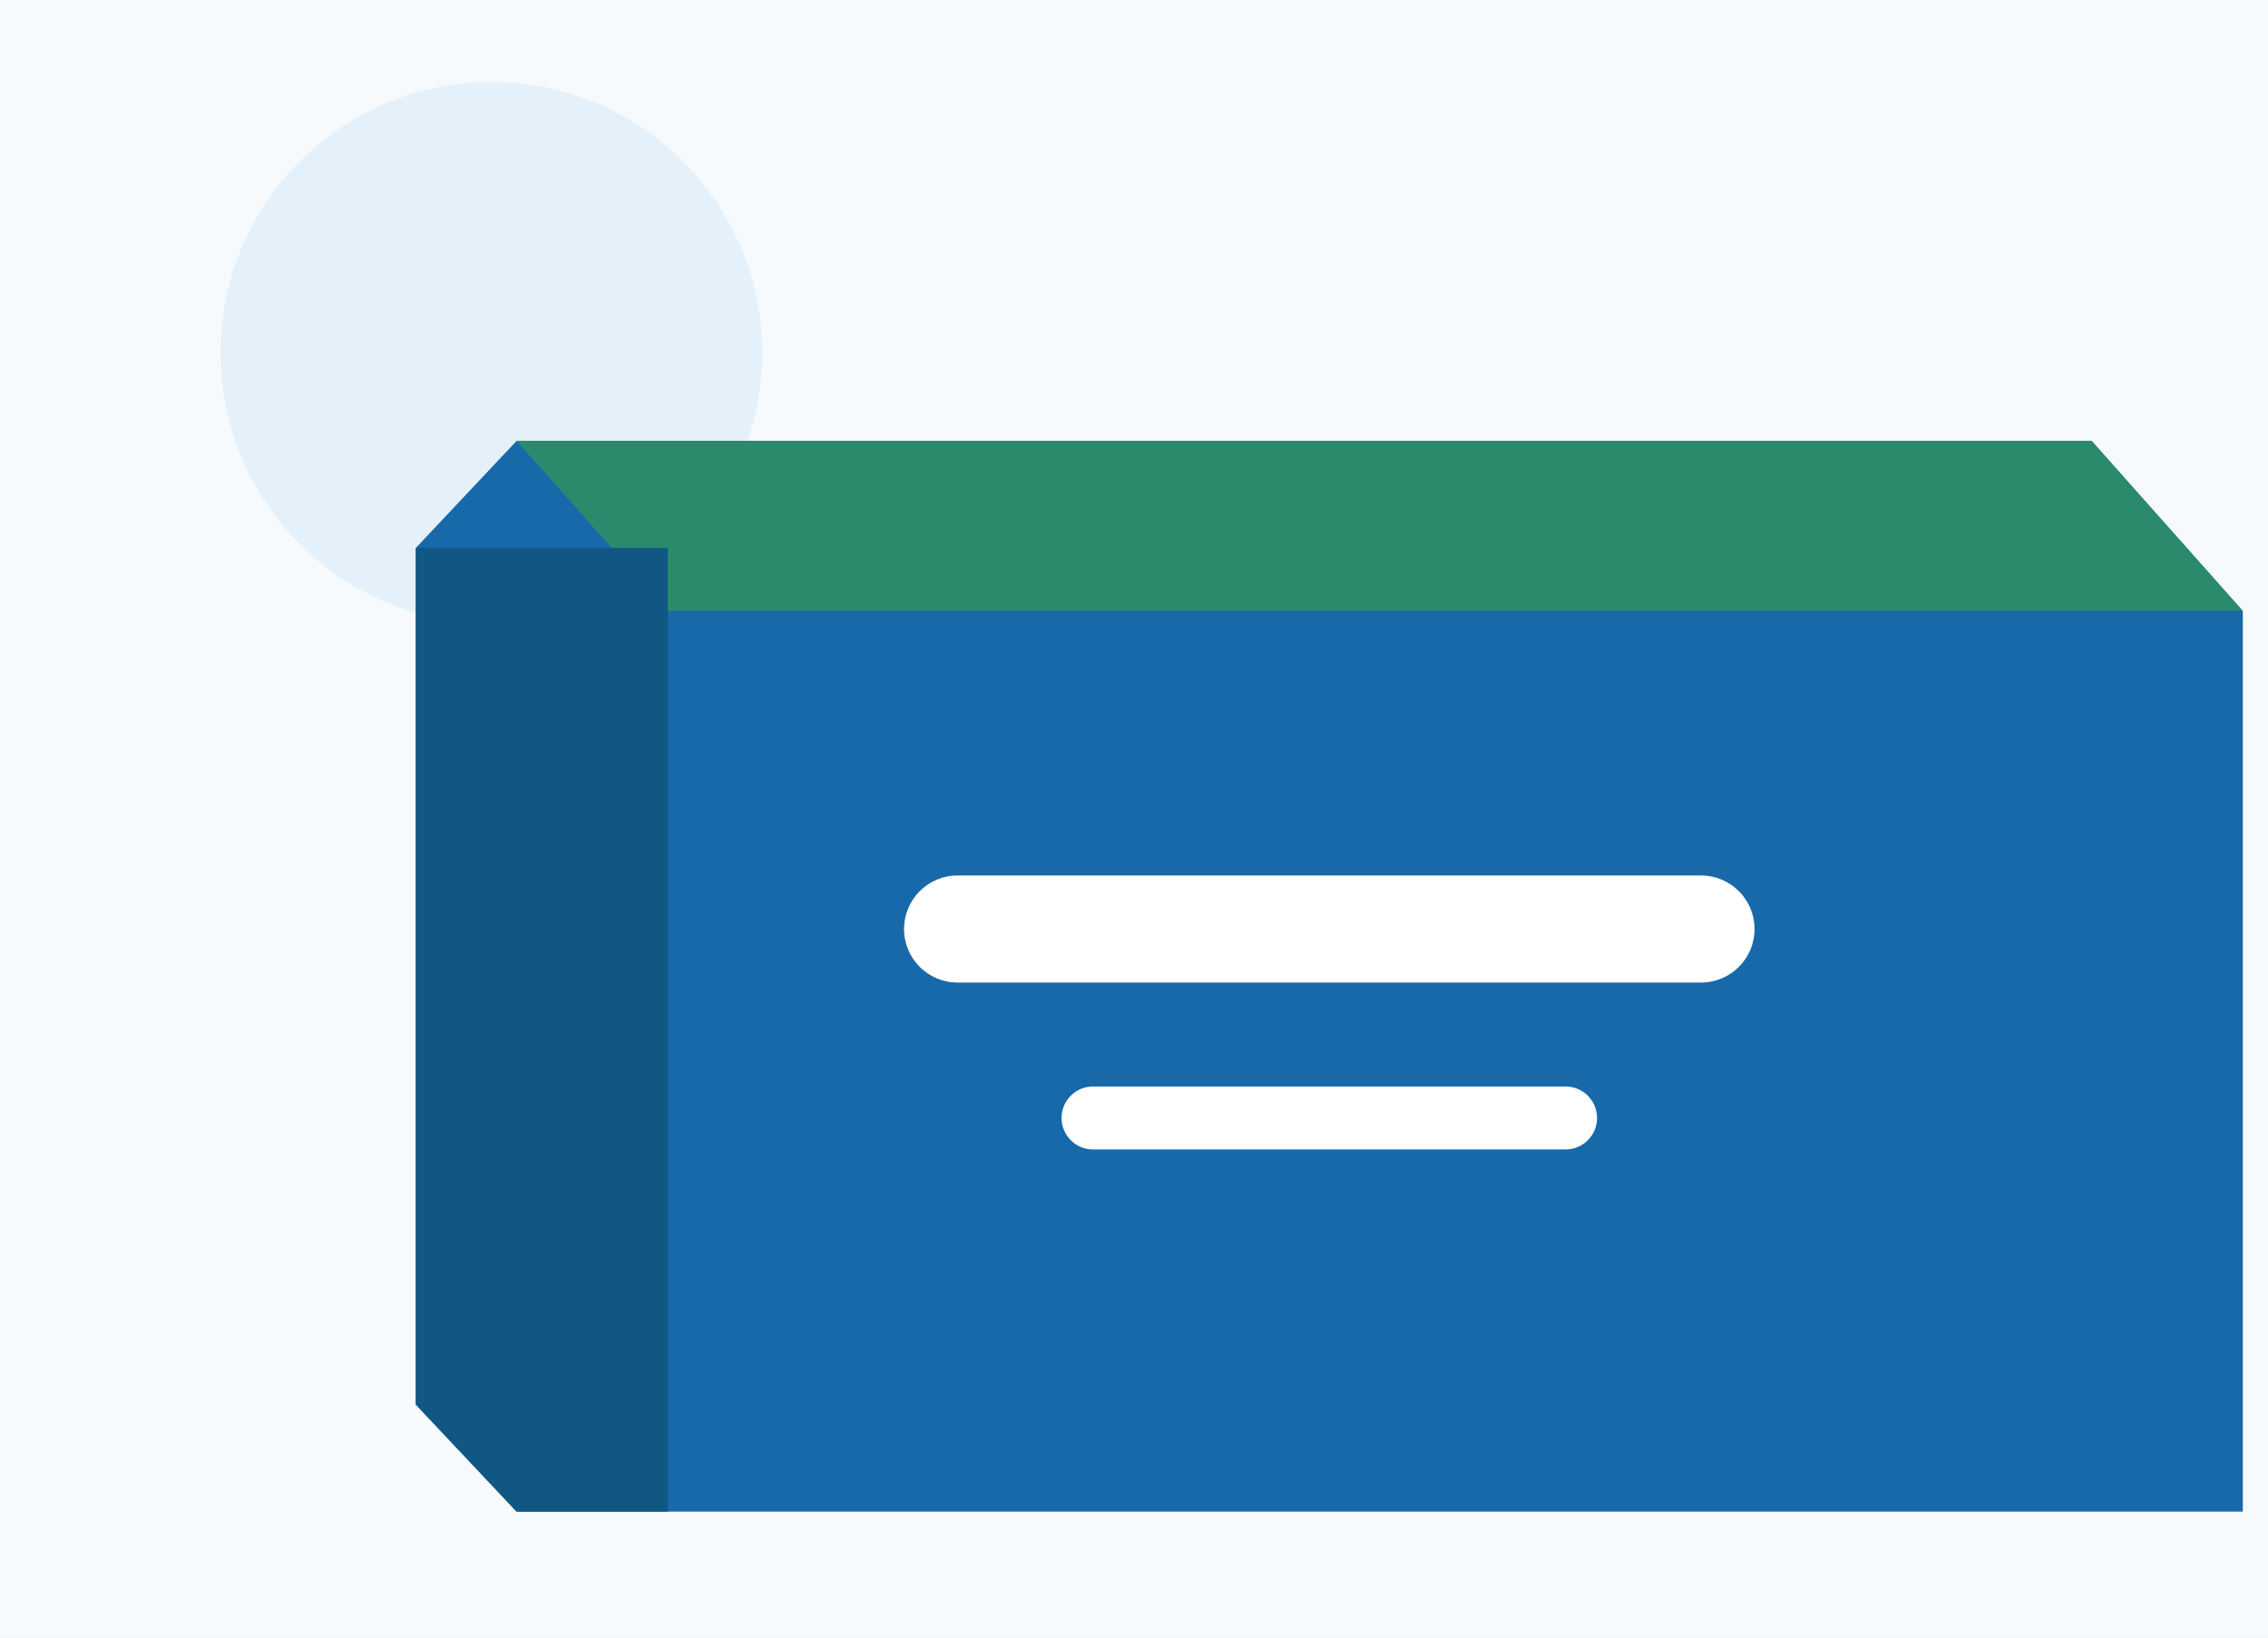
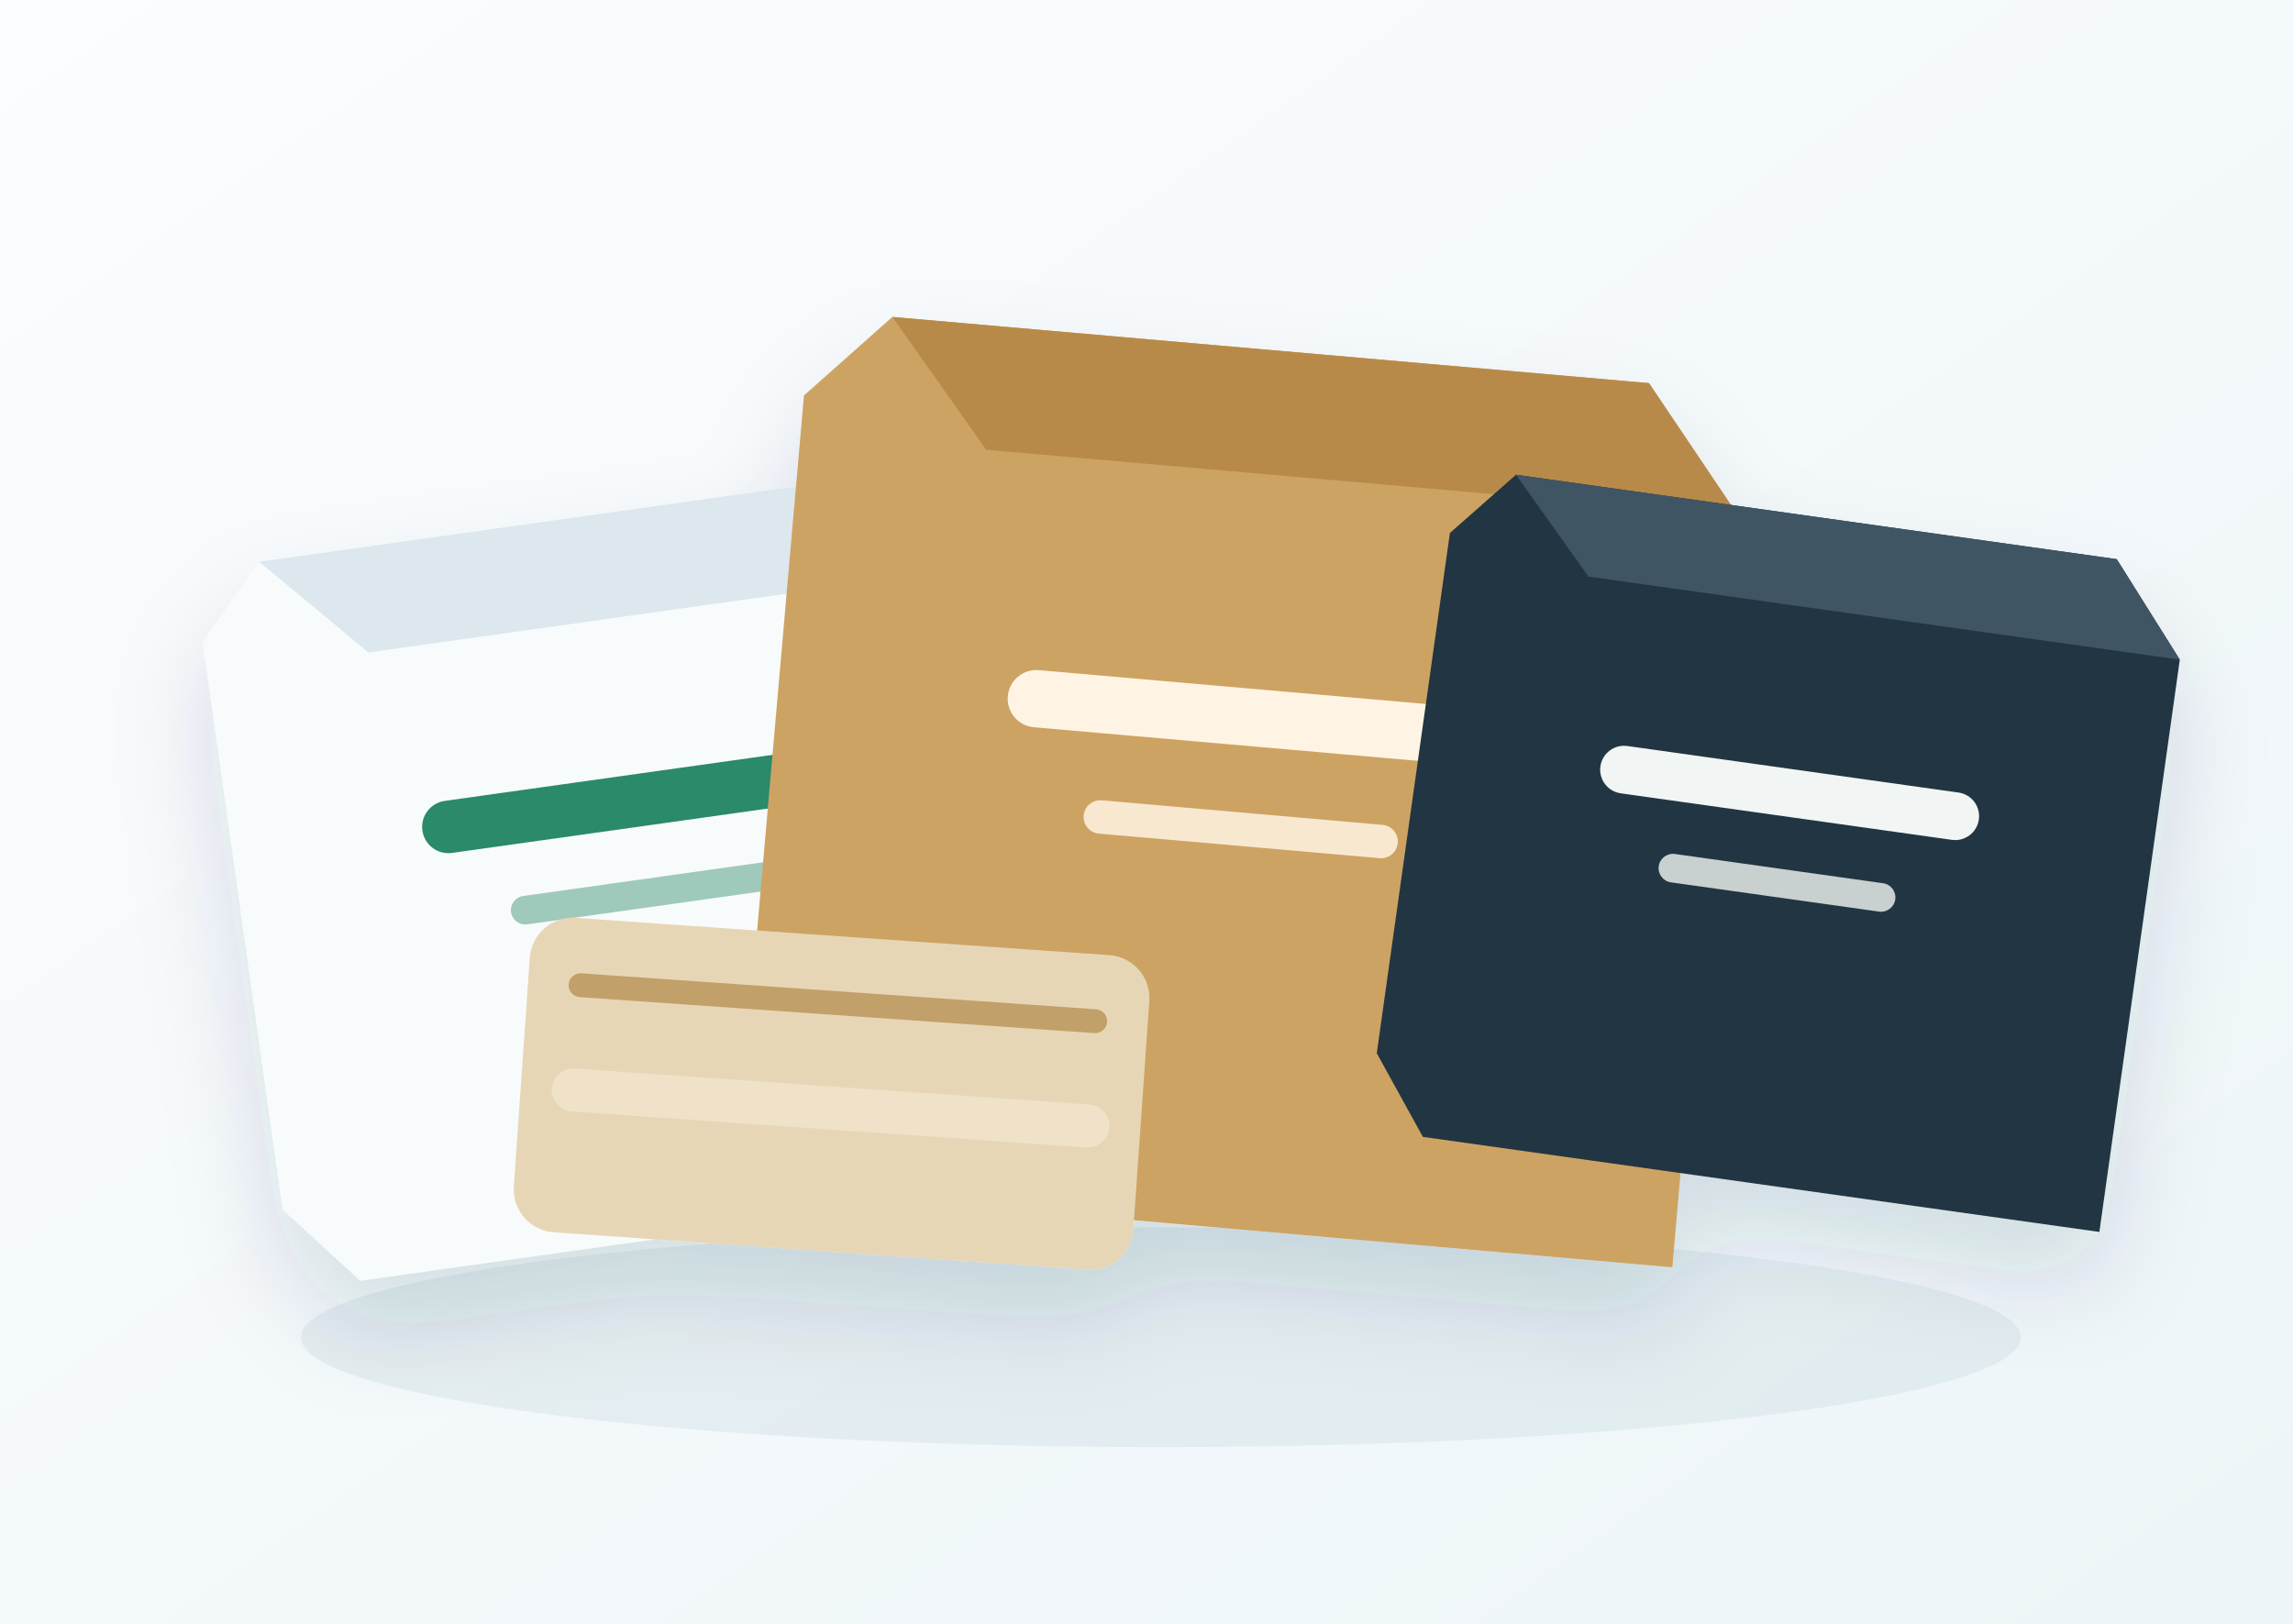
- <svg xmlns="http://www.w3.org/2000/svg" width="720" height="520" viewBox="0 0 720 520">
-   <rect width="720" height="520" fill="#f7fafc" />
-   <circle cx="156" cy="112" r="86" fill="#e5f1fa" />
-   <g transform="translate(132 140)">
-     <path d="M32 0h500l48 54v286H32L0 306V34L32 0Z" fill="#1769aa" />
-     <path d="M32 0h500l48 54H80L32 0Z" fill="#2b8a6b" />
-     <path d="M0 34h80v306H32L0 306V34Z" fill="#105783" />
-     <rect x="155" y="138" width="270" height="34" rx="17" fill="#ffffff" />
-     <rect x="205" y="205" width="170" height="20" rx="10" fill="#ffffff" />
+ <svg xmlns="http://www.w3.org/2000/svg" width="960" height="680" viewBox="0 0 960 680" role="img" aria-label="Custom mailer bags product mockup">
+   <defs>
+     <linearGradient id="bg" x1="0" y1="0" x2="1" y2="1">
+       <stop offset="0" stop-color="#fbfdff" />
+       <stop offset="1" stop-color="#edf5f8" />
+     </linearGradient>
+     <filter id="shadow" x="-20%" y="-20%" width="140%" height="150%">
+       <feDropShadow dx="0" dy="22" stdDeviation="20" flood-color="#173145" flood-opacity=".13" />
+     </filter>
+   </defs>
+   <rect width="960" height="680" fill="url(#bg)" />
+   <ellipse cx="486" cy="560" rx="360" ry="46" fill="#c7d8de" opacity=".34" />
+   <g filter="url(#shadow)">
+     <g transform="translate(100 214) rotate(-8 170 150)">
+       <path d="M28 0h300l36 44v260H28L0 270V30L28 0Z" fill="#f8fbfb" />
+       <path d="M28 0h300l36 44H68L28 0Z" fill="#dce8ed" />
+       <rect x="80" y="110" width="196" height="22" rx="11" fill="#2b8a6b" />
+       <rect x="112" y="154" width="132" height="12" rx="6" fill="#9fc9bb" />
+     </g>
+     <g transform="translate(326 144) rotate(5 170 150)">
+       <path d="M34 0h318l42 52v316H34L0 328V36L34 0Z" fill="#cda364" />
+       <path d="M34 0h318l42 52H78L34 0Z" fill="#b88a48" />
+       <rect x="96" y="142" width="204" height="24" rx="12" fill="#fff4e3" />
+       <rect x="132" y="194" width="132" height="14" rx="7" fill="#fff4e3" opacity=".85" />
+     </g>
+     <g transform="translate(592 214) rotate(8 142 126)">
+       <path d="M24 0h254l32 38v242H24L0 248V28L24 0Z" fill="#243642" />
+       <path d="M24 0h254l32 38H60L24 0Z" fill="#405564" />
+       <rect x="76" y="106" width="160" height="20" rx="10" fill="#f1f6f4" />
+       <rect x="106" y="148" width="100" height="12" rx="6" fill="#f1f6f4" opacity=".8" />
+     </g>
+     <g transform="translate(218 392) rotate(4 130 68)">
+       <rect x="0" y="0" width="260" height="132" rx="18" fill="#e7d6b6" />
+       <path d="M22 28h216" stroke="#c2a06b" stroke-width="10" stroke-linecap="round" />
+       <path d="M22 72h216" stroke="#efe2c9" stroke-width="18" stroke-linecap="round" />
+     </g>
  </g>
</svg>
